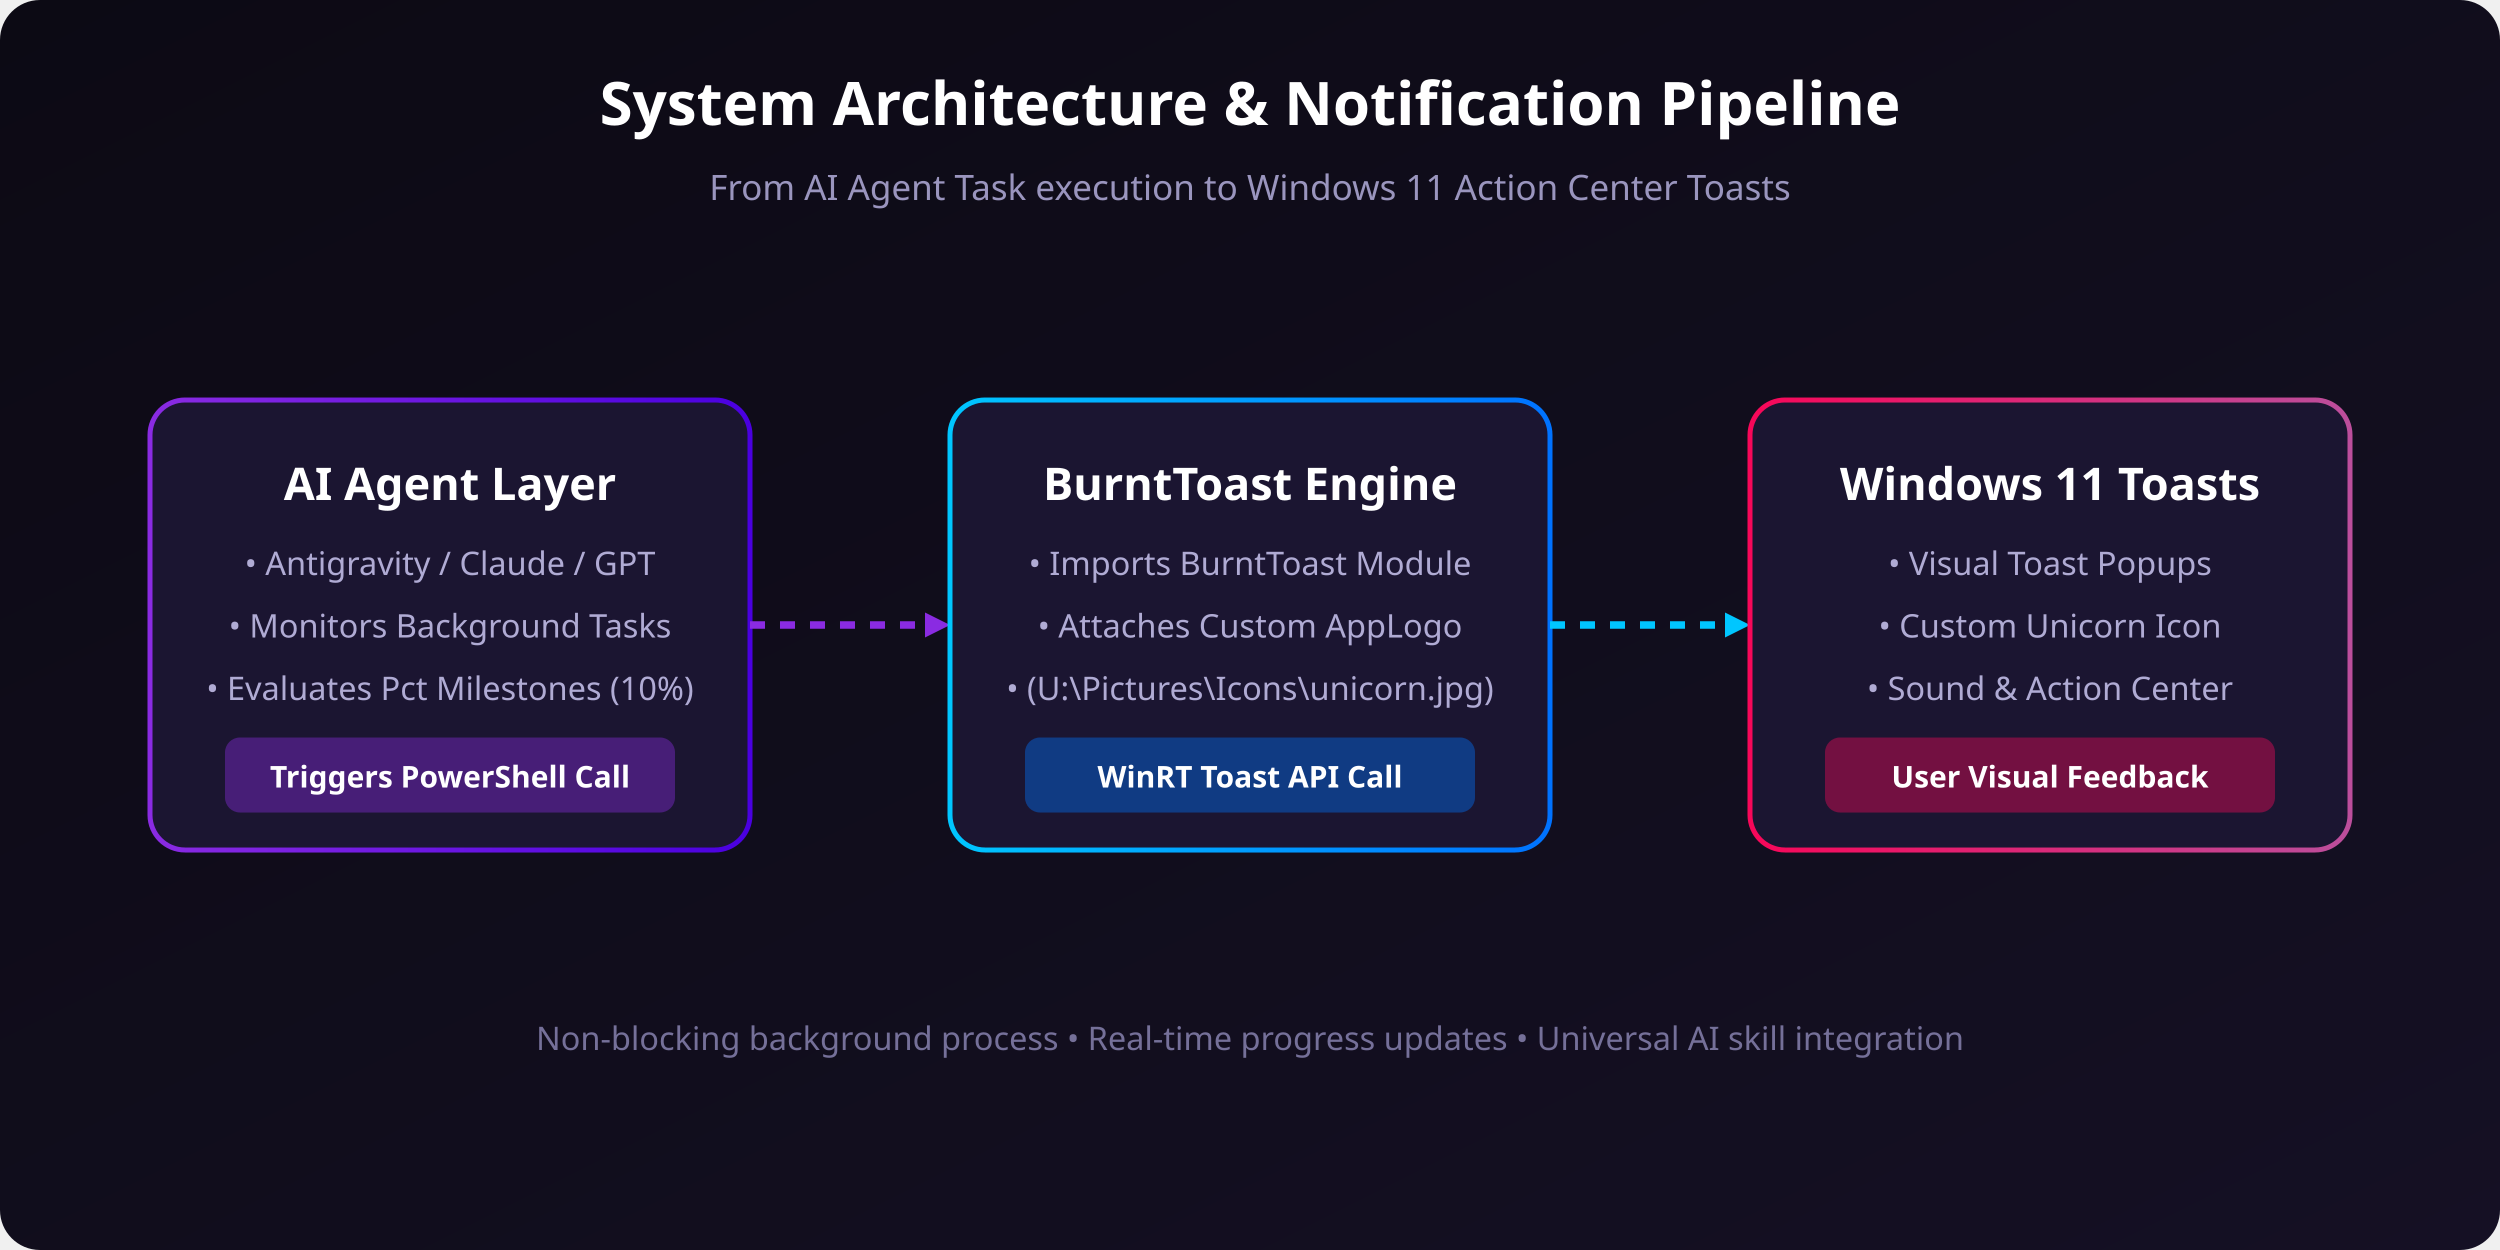
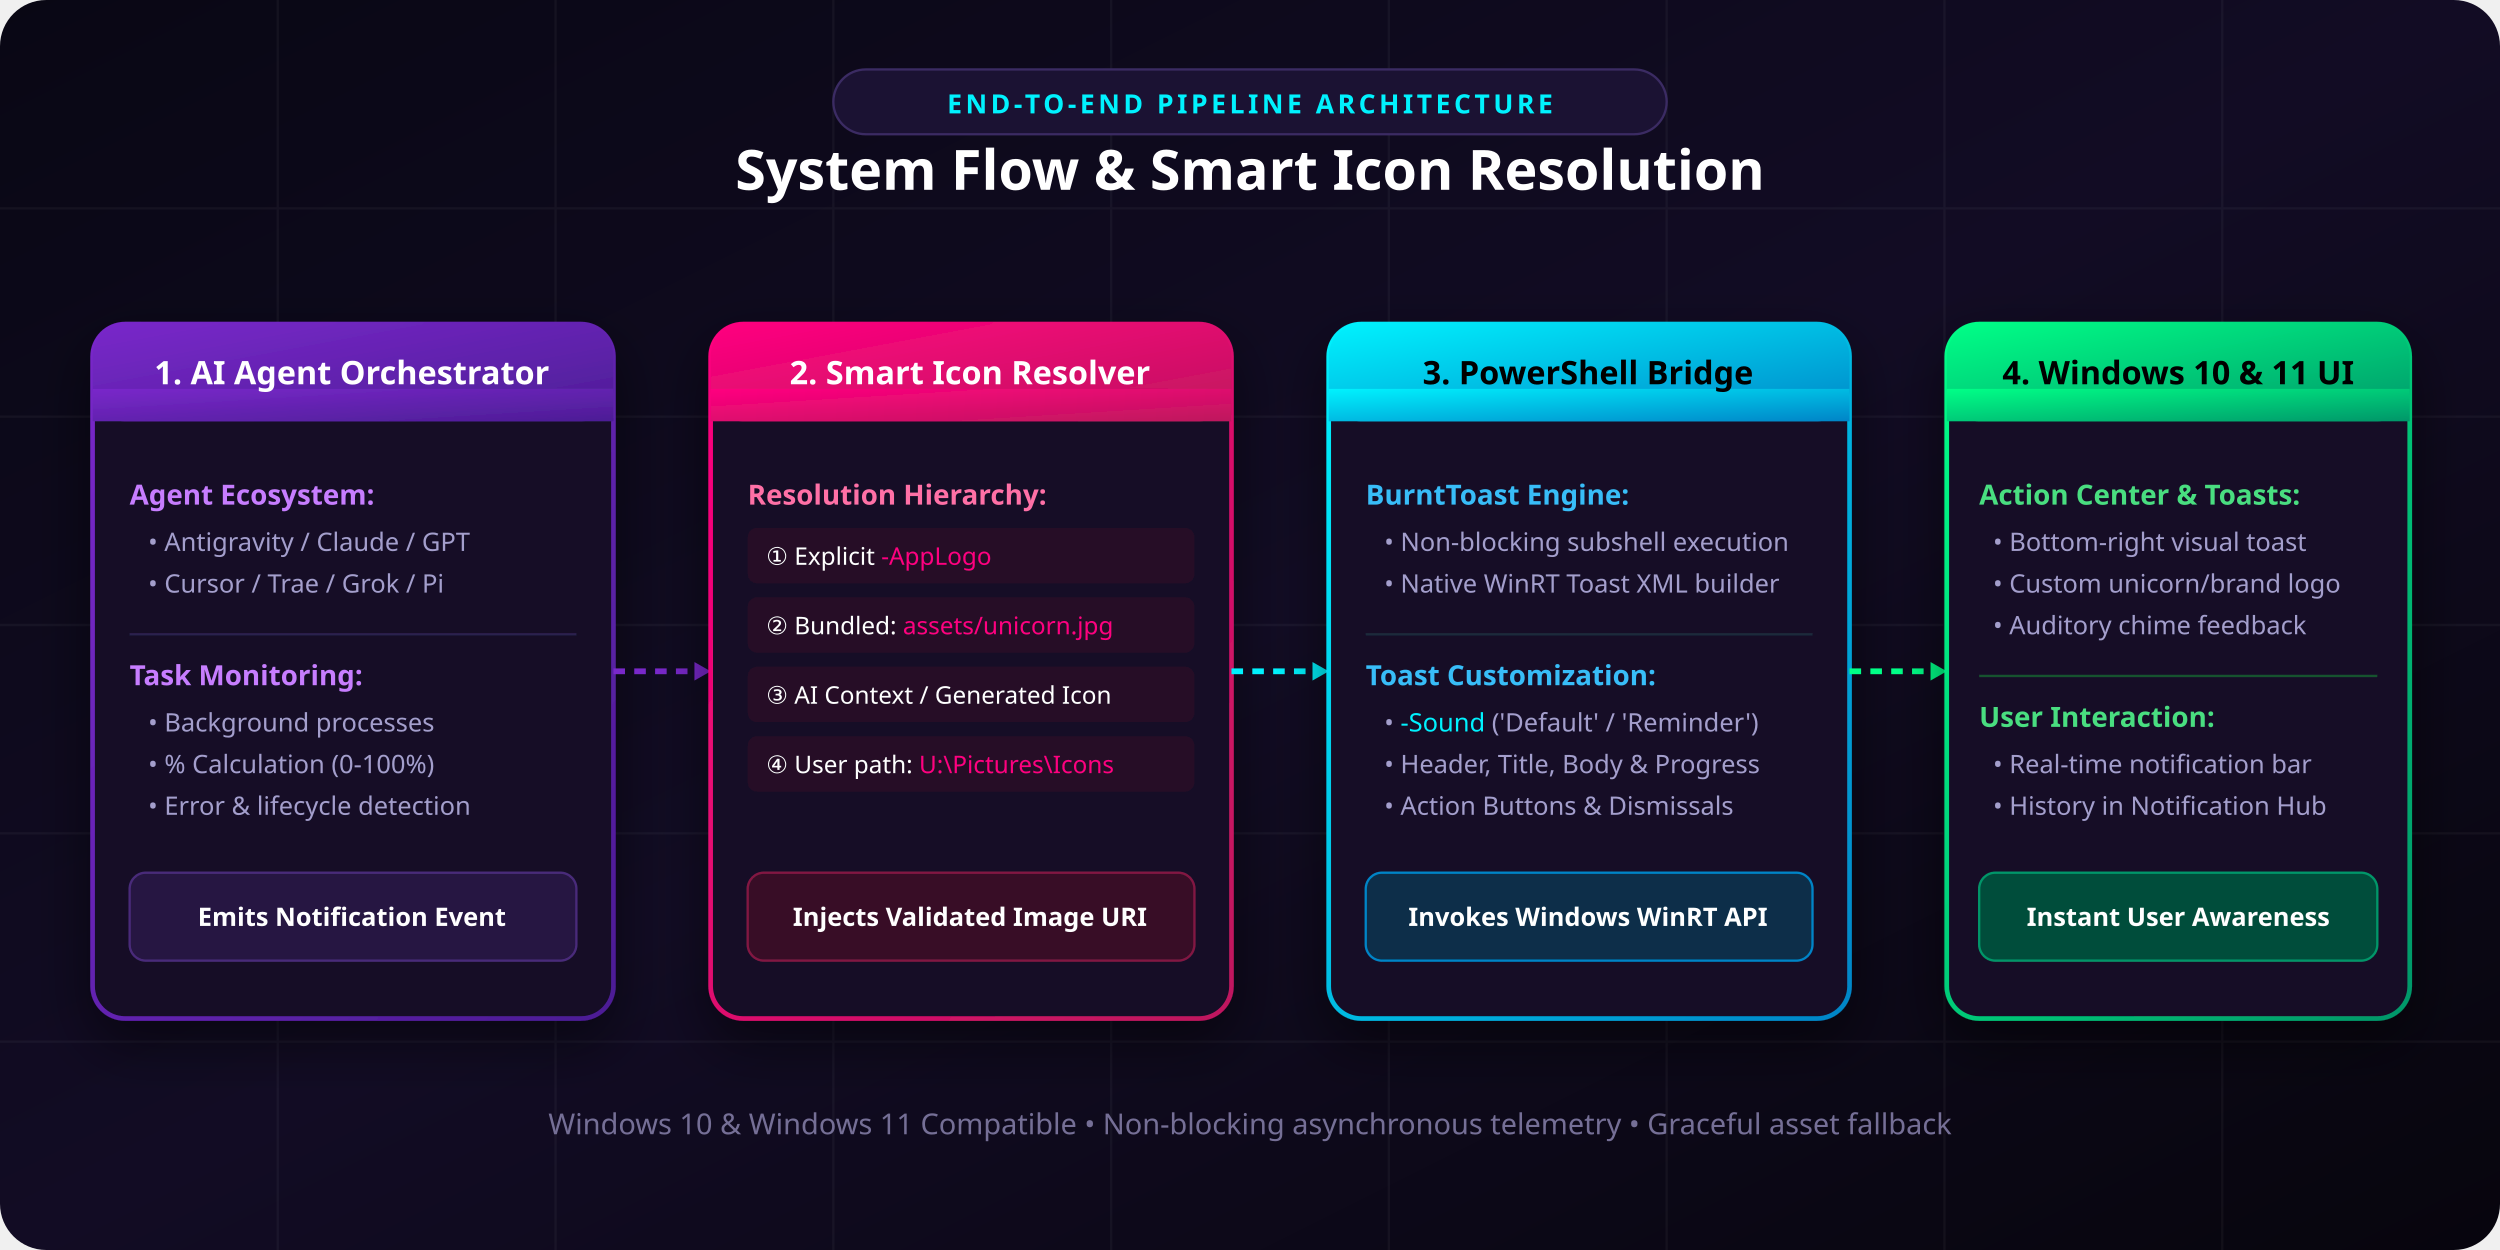
- <svg xmlns="http://www.w3.org/2000/svg" viewBox="0 0 1000 500" width="1000" height="500">
+ <svg xmlns="http://www.w3.org/2000/svg" viewBox="0 0 1080 540" width="1080" height="540">
  <defs>
-     <linearGradient id="bg" x1="0%" y1="0%" x2="100%" y2="100%">
-       <stop offset="0%" stop-color="#0c0a14" />
-       <stop offset="100%" stop-color="#151024" />
+     <linearGradient id="archBg" x1="0%" y1="0%" x2="100%" y2="100%">
+       <stop offset="0%" stop-color="#090714" />
+       <stop offset="50%" stop-color="#120c24" />
+       <stop offset="100%" stop-color="#07050d" />
    </linearGradient>
-     <linearGradient id="boxGrad1" x1="0%" y1="0%" x2="100%" y2="0%">
-       <stop offset="0%" stop-color="#8a2be2" />
-       <stop offset="100%" stop-color="#4a00e0" />
+     <linearGradient id="gradAgent" x1="0%" y1="0%" x2="100%" y2="100%">
+       <stop offset="0%" stop-color="#7928ca" />
+       <stop offset="100%" stop-color="#4c1d95" />
    </linearGradient>
-     <linearGradient id="boxGrad2" x1="0%" y1="0%" x2="100%" y2="0%">
-       <stop offset="0%" stop-color="#00c6ff" />
-       <stop offset="100%" stop-color="#0072ff" />
+     <linearGradient id="gradResolver" x1="0%" y1="0%" x2="100%" y2="100%">
+       <stop offset="0%" stop-color="#ff007f" />
+       <stop offset="100%" stop-color="#be185d" />
    </linearGradient>
-     <linearGradient id="boxGrad3" x1="0%" y1="0%" x2="100%" y2="0%">
-       <stop offset="0%" stop-color="#f80759" />
-       <stop offset="100%" stop-color="#bc4e9c" />
+     <linearGradient id="gradEngine" x1="0%" y1="0%" x2="100%" y2="100%">
+       <stop offset="0%" stop-color="#00f2fe" />
+       <stop offset="100%" stop-color="#0284c7" />
    </linearGradient>
+     <linearGradient id="gradWindows" x1="0%" y1="0%" x2="100%" y2="100%">
+       <stop offset="0%" stop-color="#00ff87" />
+       <stop offset="100%" stop-color="#059669" />
+     </linearGradient>
+     <linearGradient id="borderCyanPurple" x1="0%" y1="0%" x2="100%" y2="0%">
+       <stop offset="0%" stop-color="#00f2fe" />
+       <stop offset="100%" stop-color="#ff007f" />
+     </linearGradient>
+     <filter id="shadowBox" x="-10%" y="-10%" width="120%" height="120%">
+       <feDropShadow dx="0" dy="10" stdDeviation="12" flood-color="#000000" flood-opacity="0.5" />
+     </filter>
  </defs>
-   <rect width="1000" height="500" rx="16" fill="url(#bg)" />
-   <text x="500" y="50" font-family="'Segoe UI', sans-serif" font-weight="700" font-size="24" fill="#ffffff" text-anchor="middle">System Architecture &amp; Notification Pipeline</text>
-   <text x="500" y="80" font-family="'Segoe UI', sans-serif" font-weight="400" font-size="14" fill="#9a95be" text-anchor="middle">From AI Agent Task execution to Windows 11 Action Center Toasts</text>
-   <g transform="translate(60, 160)">
-     <rect width="240" height="180" rx="14" fill="#1b1531" stroke="url(#boxGrad1)" stroke-width="2" />
-     <text x="120" y="40" font-family="'Segoe UI', sans-serif" font-weight="700" font-size="18" fill="#ffffff" text-anchor="middle">AI Agent Layer</text>
-     <text x="120" y="70" font-family="'Segoe UI', sans-serif" font-size="13" fill="#b0abd4" text-anchor="middle">• Antigravity / Claude / GPT</text>
-     <text x="120" y="95" font-family="'Segoe UI', sans-serif" font-size="13" fill="#b0abd4" text-anchor="middle">• Monitors Background Tasks</text>
-     <text x="120" y="120" font-family="'Segoe UI', sans-serif" font-size="13" fill="#b0abd4" text-anchor="middle">• Evaluates Pct Milestones (10%)</text>
-     <rect x="30" y="135" width="180" height="30" rx="6" fill="#8a2be2" opacity="0.4" />
-     <text x="120" y="155" font-family="'Segoe UI', sans-serif" font-size="12" font-weight="600" fill="#ffffff" text-anchor="middle">Triggers PowerShell Call</text>
+   <rect width="1080" height="540" rx="20" fill="url(#archBg)" />
+   <g opacity="0.04" stroke="#ffffff" stroke-width="1">
+     <path d="M0,90 H1080 M0,180 H1080 M0,270 H1080 M0,360 H1080 M0,450 H1080" />
+     <path d="M120,0 V540 M240,0 V540 M360,0 V540 M480,0 V540 M600,0 V540 M720,0 V540 M840,0 V540 M960,0 V540" />
  </g>
-   <path d="M300,250 L370,250" stroke="#8a2be2" stroke-width="3" stroke-dasharray="6,6" />
-   <polygon points="370,245 380,250 370,255" fill="#8a2be2" />
-   <g transform="translate(380, 160)">
-     <rect width="240" height="180" rx="14" fill="#1b1531" stroke="url(#boxGrad2)" stroke-width="2" />
-     <text x="120" y="40" font-family="'Segoe UI', sans-serif" font-weight="700" font-size="18" fill="#ffffff" text-anchor="middle">BurntToast Engine</text>
-     <text x="120" y="70" font-family="'Segoe UI', sans-serif" font-size="13" fill="#b0abd4" text-anchor="middle">• Imports BurntToast Module</text>
-     <text x="120" y="95" font-family="'Segoe UI', sans-serif" font-size="13" fill="#b0abd4" text-anchor="middle">• Attaches Custom AppLogo</text>
-     <text x="120" y="120" font-family="'Segoe UI', sans-serif" font-size="13" fill="#b0abd4" text-anchor="middle">• (U:\Pictures\Icons\unicorn.jpg)</text>
-     <rect x="30" y="135" width="180" height="30" rx="6" fill="#0072ff" opacity="0.4" />
-     <text x="120" y="155" font-family="'Segoe UI', sans-serif" font-size="12" font-weight="600" fill="#ffffff" text-anchor="middle">WinRT Toast API Call</text>
+   <g transform="translate(540, 50)" text-anchor="middle">
+     <rect x="-180" y="-20" width="360" height="28" rx="14" fill="#1b1233" stroke="#3b2b63" stroke-width="1" />
+     <text x="0" y="-1" font-family="'Segoe UI', sans-serif" font-weight="700" font-size="11.5" fill="#00f2fe" letter-spacing="1.5">END-TO-END PIPELINE ARCHITECTURE</text>
+     <text x="0" y="32" font-family="'Segoe UI', sans-serif" font-weight="800" font-size="24" fill="#ffffff">System Flow &amp; Smart Icon Resolution</text>
  </g>
-   <path d="M620,250 L690,250" stroke="#00c6ff" stroke-width="3" stroke-dasharray="6,6" />
-   <polygon points="690,245 700,250 690,255" fill="#00c6ff" />
-   <g transform="translate(700, 160)">
-     <rect width="240" height="180" rx="14" fill="#1b1531" stroke="url(#boxGrad3)" stroke-width="2" />
-     <text x="120" y="40" font-family="'Segoe UI', sans-serif" font-weight="700" font-size="18" fill="#ffffff" text-anchor="middle">Windows 11 Toasts</text>
-     <text x="120" y="70" font-family="'Segoe UI', sans-serif" font-size="13" fill="#b0abd4" text-anchor="middle">• Visual Toast Popups</text>
-     <text x="120" y="95" font-family="'Segoe UI', sans-serif" font-size="13" fill="#b0abd4" text-anchor="middle">• Custom Unicorn Icon</text>
-     <text x="120" y="120" font-family="'Segoe UI', sans-serif" font-size="13" fill="#b0abd4" text-anchor="middle">• Sound &amp; Action Center</text>
-     <rect x="30" y="135" width="180" height="30" rx="6" fill="#f80759" opacity="0.4" />
-     <text x="120" y="155" font-family="'Segoe UI', sans-serif" font-size="12" font-weight="600" fill="#ffffff" text-anchor="middle">User Visual Feedback</text>
+   <g transform="translate(40, 140)" filter="url(#shadowBox)">
+     <rect width="225" height="300" rx="14" fill="#150f28" stroke="url(#gradAgent)" stroke-width="2" />
+     <rect x="0" y="0" width="225" height="42" rx="14" fill="url(#gradAgent)" />
+     <rect x="0" y="28" width="225" height="14" fill="url(#gradAgent)" />
+     <text x="112" y="26" font-family="'Segoe UI', sans-serif" font-weight="700" font-size="14" fill="#ffffff" text-anchor="middle">1. AI Agent Orchestrator</text>
+     <g transform="translate(16, 62)">
+       <text x="0" y="16" font-family="'Segoe UI', sans-serif" font-weight="600" font-size="12" fill="#c77dff">Agent Ecosystem:</text>
+       <text x="8" y="36" font-family="'Segoe UI', sans-serif" font-size="11" fill="#a49ecc">• Antigravity / Claude / GPT</text>
+       <text x="8" y="54" font-family="'Segoe UI', sans-serif" font-size="11" fill="#a49ecc">• Cursor / Trae / Grok / Pi</text>
+       <line x1="0" y1="72" x2="193" y2="72" stroke="#2c204d" stroke-width="1" />
+       <text x="0" y="94" font-family="'Segoe UI', sans-serif" font-weight="600" font-size="12" fill="#c77dff">Task Monitoring:</text>
+       <text x="8" y="114" font-family="'Segoe UI', sans-serif" font-size="11" fill="#a49ecc">• Background processes</text>
+       <text x="8" y="132" font-family="'Segoe UI', sans-serif" font-size="11" fill="#a49ecc">• % Calculation (0-100%)</text>
+       <text x="8" y="150" font-family="'Segoe UI', sans-serif" font-size="11" fill="#a49ecc">• Error &amp; lifecycle detection</text>
+       <rect x="0" y="175" width="193" height="38" rx="7" fill="#251642" stroke="#4a2c7a" stroke-width="1" />
+       <text x="96" y="198" font-family="'Segoe UI', sans-serif" font-size="11" font-weight="600" fill="#ffffff" text-anchor="middle">Emits Notification Event</text>
+     </g>
  </g>
-   <text x="500" y="420" font-family="'Segoe UI', sans-serif" font-size="13" fill="#757099" text-anchor="middle">Non-blocking background process • Real-time progress updates • Universal AI skill integration</text>
+   <g transform="translate(265, 290)">
+     <line x1="0" y1="0" x2="35" y2="0" stroke="#7928ca" stroke-width="2.5" stroke-dasharray="5,4" />
+     <polygon points="35,-4 42,0 35,4" fill="#7928ca" />
+   </g>
+   <g transform="translate(307, 140)" filter="url(#shadowBox)">
+     <rect width="225" height="300" rx="14" fill="#150f28" stroke="url(#gradResolver)" stroke-width="2" />
+     <rect x="0" y="0" width="225" height="42" rx="14" fill="url(#gradResolver)" />
+     <rect x="0" y="28" width="225" height="14" fill="url(#gradResolver)" />
+     <text x="112" y="26" font-family="'Segoe UI', sans-serif" font-weight="700" font-size="14" fill="#ffffff" text-anchor="middle">2. Smart Icon Resolver</text>
+     <g transform="translate(16, 62)">
+       <text x="0" y="16" font-family="'Segoe UI', sans-serif" font-weight="600" font-size="12" fill="#ff70a6">Resolution Hierarchy:</text>
+       <rect x="0" y="26" width="193" height="24" rx="4" fill="#251128" />
+       <text x="8" y="42" font-family="'Segoe UI', sans-serif" font-size="10.5" fill="#ffffff">① Explicit <tspan fill="#ff007f">-AppLogo</tspan>
+       </text>
+       <rect x="0" y="56" width="193" height="24" rx="4" fill="#251128" />
+       <text x="8" y="72" font-family="'Segoe UI', sans-serif" font-size="10.5" fill="#ffffff">② Bundled: <tspan fill="#ff007f">assets/unicorn.jpg</tspan>
+       </text>
+       <rect x="0" y="86" width="193" height="24" rx="4" fill="#251128" />
+       <text x="8" y="102" font-family="'Segoe UI', sans-serif" font-size="10.5" fill="#ffffff">③ AI Context / Generated Icon</text>
+       <rect x="0" y="116" width="193" height="24" rx="4" fill="#251128" />
+       <text x="8" y="132" font-family="'Segoe UI', sans-serif" font-size="10.5" fill="#ffffff">④ User path: <tspan fill="#ff007f">U:\Pictures\Icons</tspan>
+       </text>
+       <rect x="0" y="175" width="193" height="38" rx="7" fill="#381028" stroke="#831843" stroke-width="1" />
+       <text x="96" y="198" font-family="'Segoe UI', sans-serif" font-size="11" font-weight="600" fill="#ffffff" text-anchor="middle">Injects Validated Image URI</text>
+     </g>
+   </g>
+   <g transform="translate(532, 290)">
+     <line x1="0" y1="0" x2="35" y2="0" stroke="#00f2fe" stroke-width="2.5" stroke-dasharray="5,4" />
+     <polygon points="35,-4 42,0 35,4" fill="#00f2fe" />
+   </g>
+   <g transform="translate(574, 140)" filter="url(#shadowBox)">
+     <rect width="225" height="300" rx="14" fill="#150f28" stroke="url(#gradEngine)" stroke-width="2" />
+     <rect x="0" y="0" width="225" height="42" rx="14" fill="url(#gradEngine)" />
+     <rect x="0" y="28" width="225" height="14" fill="url(#gradEngine)" />
+     <text x="112" y="26" font-family="'Segoe UI', sans-serif" font-weight="700" font-size="14" fill="#000000" text-anchor="middle">3. PowerShell Bridge</text>
+     <g transform="translate(16, 62)">
+       <text x="0" y="16" font-family="'Segoe UI', sans-serif" font-weight="600" font-size="12" fill="#38bdf8">BurntToast Engine:</text>
+       <text x="8" y="36" font-family="'Segoe UI', sans-serif" font-size="11" fill="#a49ecc">• Non-blocking subshell execution</text>
+       <text x="8" y="54" font-family="'Segoe UI', sans-serif" font-size="11" fill="#a49ecc">• Native WinRT Toast XML builder</text>
+       <line x1="0" y1="72" x2="193" y2="72" stroke="#1e293b" stroke-width="1" />
+       <text x="0" y="94" font-family="'Segoe UI', sans-serif" font-weight="600" font-size="12" fill="#38bdf8">Toast Customization:</text>
+       <text x="8" y="114" font-family="'Segoe UI', sans-serif" font-size="11" fill="#a49ecc">• <tspan fill="#00f2fe">-Sound</tspan> ('Default' / 'Reminder')</text>
+       <text x="8" y="132" font-family="'Segoe UI', sans-serif" font-size="11" fill="#a49ecc">• Header, Title, Body &amp; Progress</text>
+       <text x="8" y="150" font-family="'Segoe UI', sans-serif" font-size="11" fill="#a49ecc">• Action Buttons &amp; Dismissals</text>
+       <rect x="0" y="175" width="193" height="38" rx="7" fill="#082f49" stroke="#0284c7" stroke-width="1" />
+       <text x="96" y="198" font-family="'Segoe UI', sans-serif" font-size="11" font-weight="600" fill="#ffffff" text-anchor="middle">Invokes Windows WinRT API</text>
+     </g>
+   </g>
+   <g transform="translate(799, 290)">
+     <line x1="0" y1="0" x2="35" y2="0" stroke="#00ff87" stroke-width="2.5" stroke-dasharray="5,4" />
+     <polygon points="35,-4 42,0 35,4" fill="#00ff87" />
+   </g>
+   <g transform="translate(841, 140)" filter="url(#shadowBox)">
+     <rect width="200" height="300" rx="14" fill="#150f28" stroke="url(#gradWindows)" stroke-width="2" />
+     <rect x="0" y="0" width="200" height="42" rx="14" fill="url(#gradWindows)" />
+     <rect x="0" y="28" width="200" height="14" fill="url(#gradWindows)" />
+     <text x="100" y="26" font-family="'Segoe UI', sans-serif" font-weight="700" font-size="14" fill="#000000" text-anchor="middle">4. Windows 10 &amp; 11 UI</text>
+     <g transform="translate(14, 62)">
+       <text x="0" y="16" font-family="'Segoe UI', sans-serif" font-weight="600" font-size="12" fill="#4ade80">Action Center &amp; Toasts:</text>
+       <text x="6" y="36" font-family="'Segoe UI', sans-serif" font-size="11" fill="#a49ecc">• Bottom-right visual toast</text>
+       <text x="6" y="54" font-family="'Segoe UI', sans-serif" font-size="11" fill="#a49ecc">• Custom unicorn/brand logo</text>
+       <text x="6" y="72" font-family="'Segoe UI', sans-serif" font-size="11" fill="#a49ecc">• Auditory chime feedback</text>
+       <line x1="0" y1="90" x2="172" y2="90" stroke="#14532d" stroke-width="1" />
+       <text x="0" y="112" font-family="'Segoe UI', sans-serif" font-weight="600" font-size="12" fill="#4ade80">User Interaction:</text>
+       <text x="6" y="132" font-family="'Segoe UI', sans-serif" font-size="11" fill="#a49ecc">• Real-time notification bar</text>
+       <text x="6" y="150" font-family="'Segoe UI', sans-serif" font-size="11" fill="#a49ecc">• History in Notification Hub</text>
+       <rect x="0" y="175" width="172" height="38" rx="7" fill="#064e3b" stroke="#059669" stroke-width="1" />
+       <text x="86" y="198" font-family="'Segoe UI', sans-serif" font-size="11" font-weight="600" fill="#ffffff" text-anchor="middle">Instant User Awareness</text>
+     </g>
+   </g>
+   <g transform="translate(540, 490)" text-anchor="middle">
+     <text x="0" y="0" font-family="'Segoe UI', sans-serif" font-size="12.5" fill="#756f96">
+       Windows 10 &amp; Windows 11 Compatible • Non-blocking asynchronous telemetry • Graceful asset fallback
+     </text>
+   </g>
</svg>
